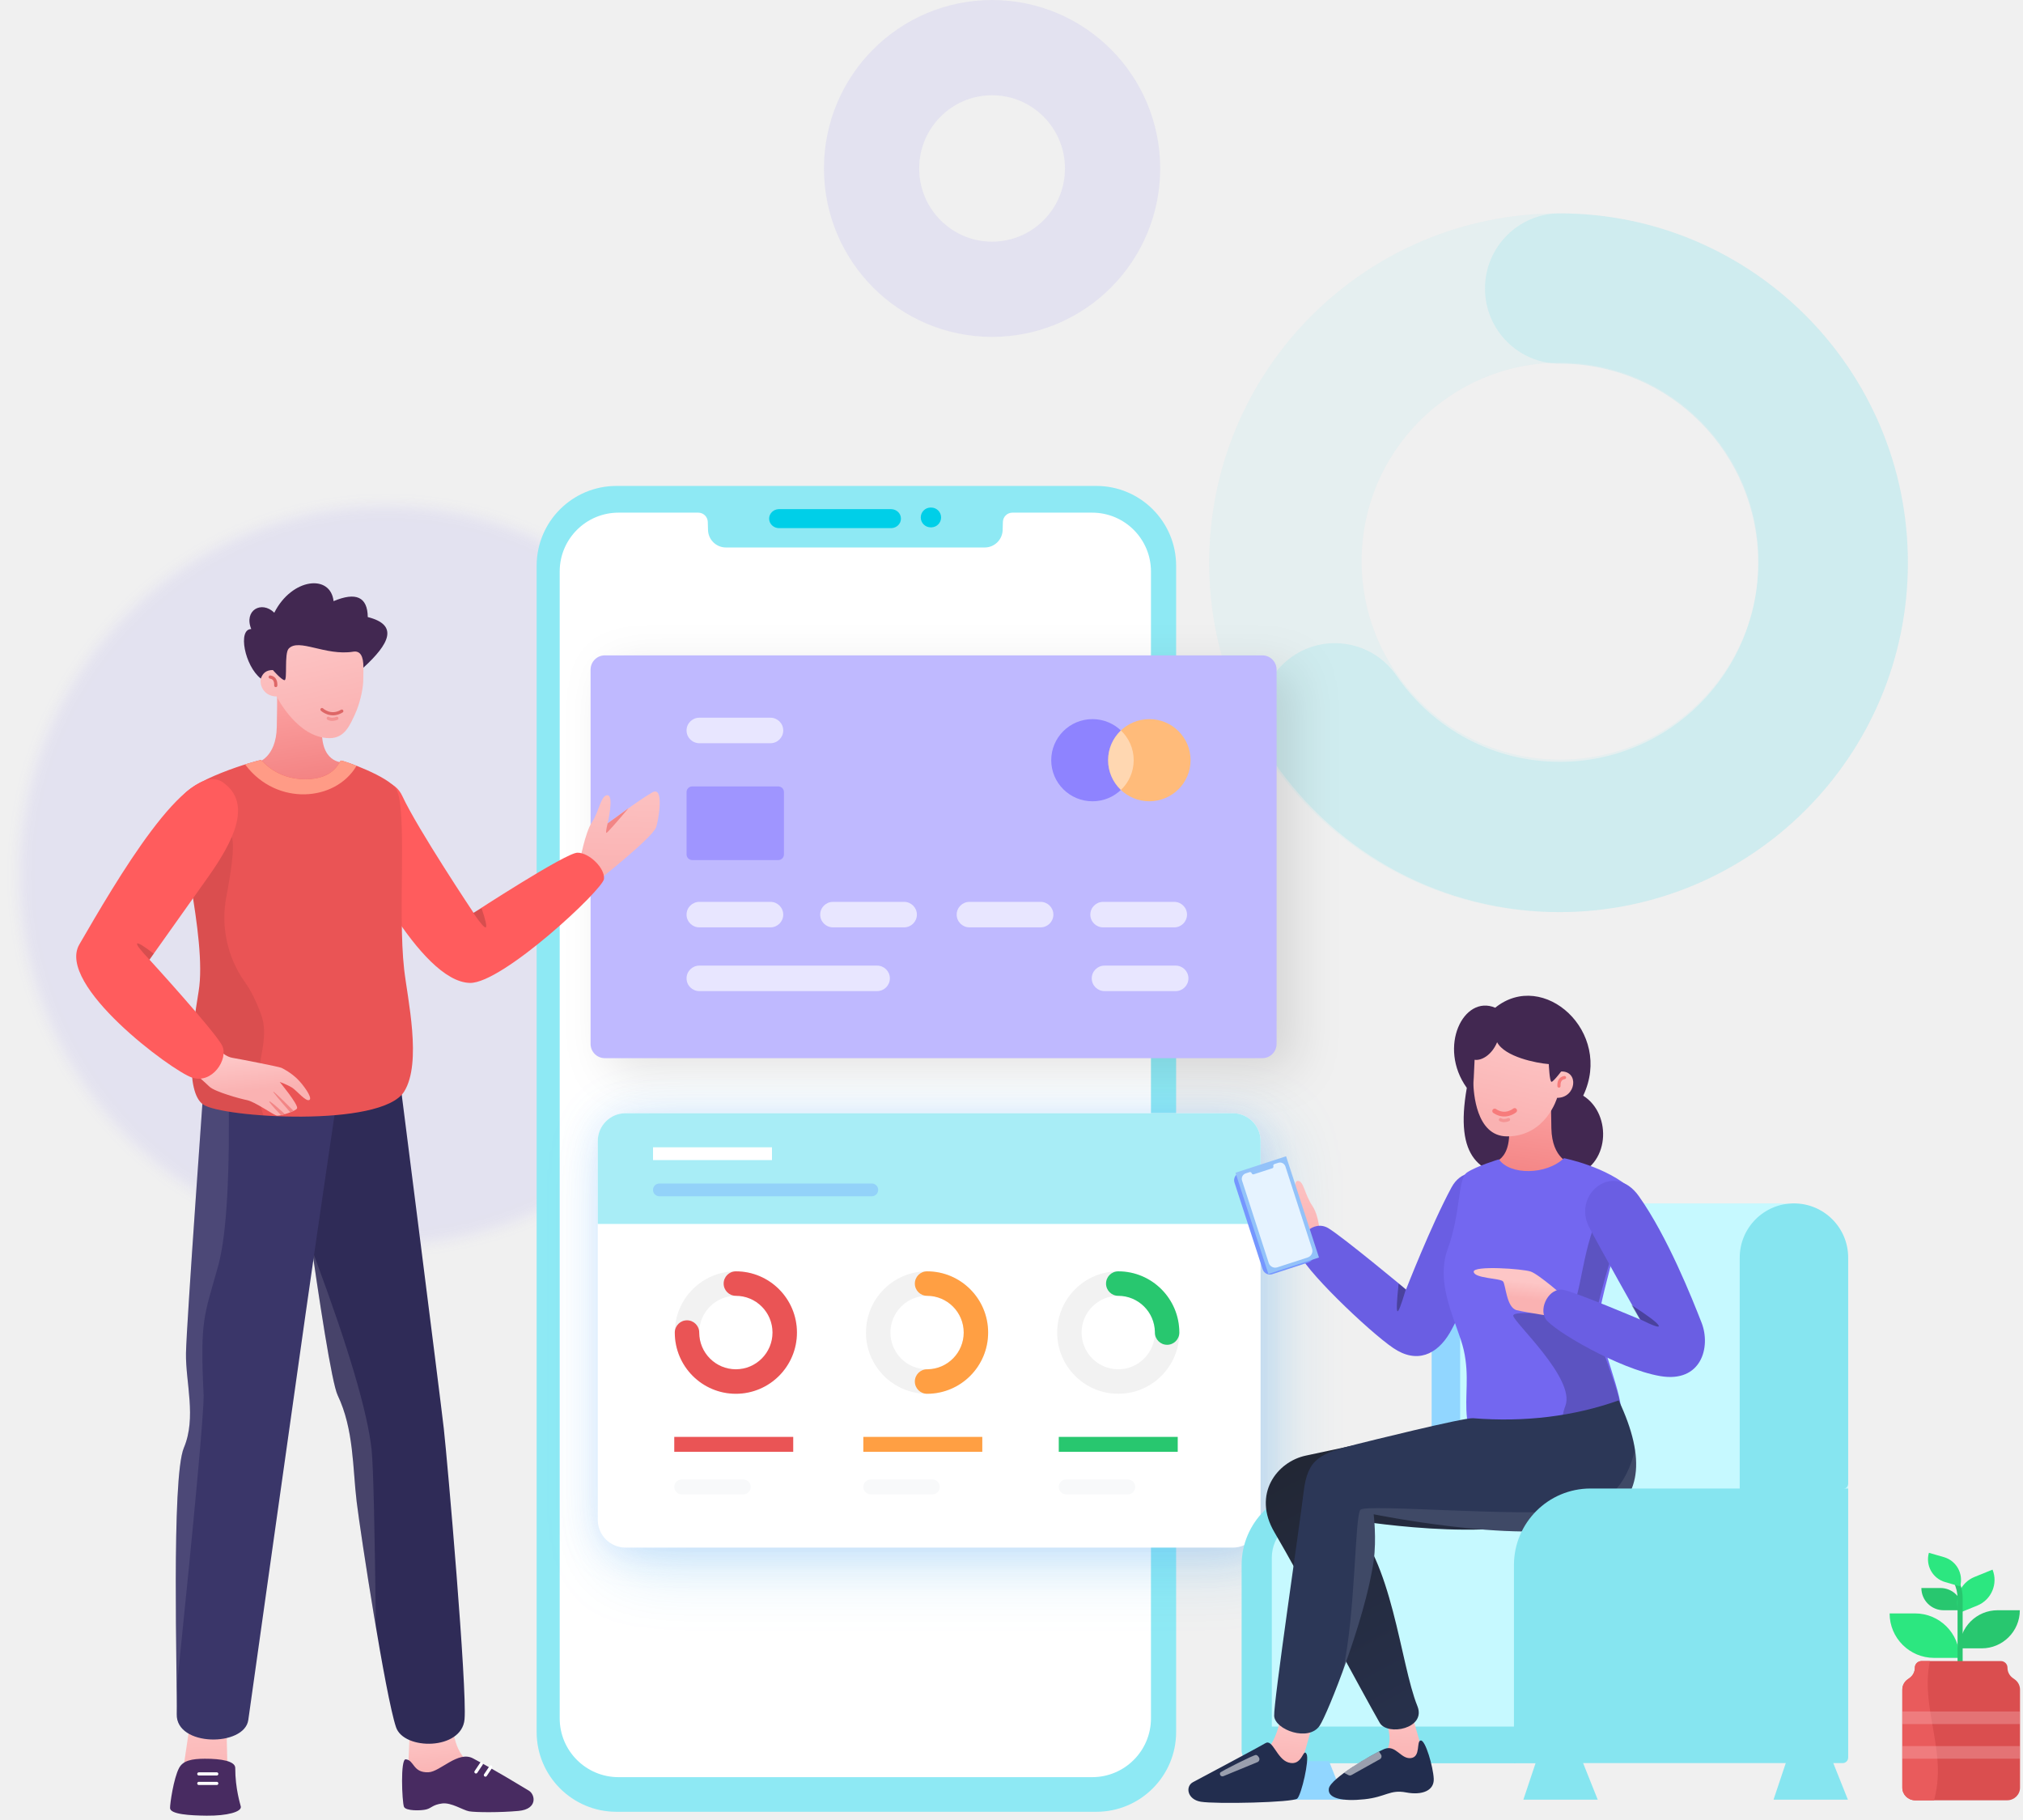
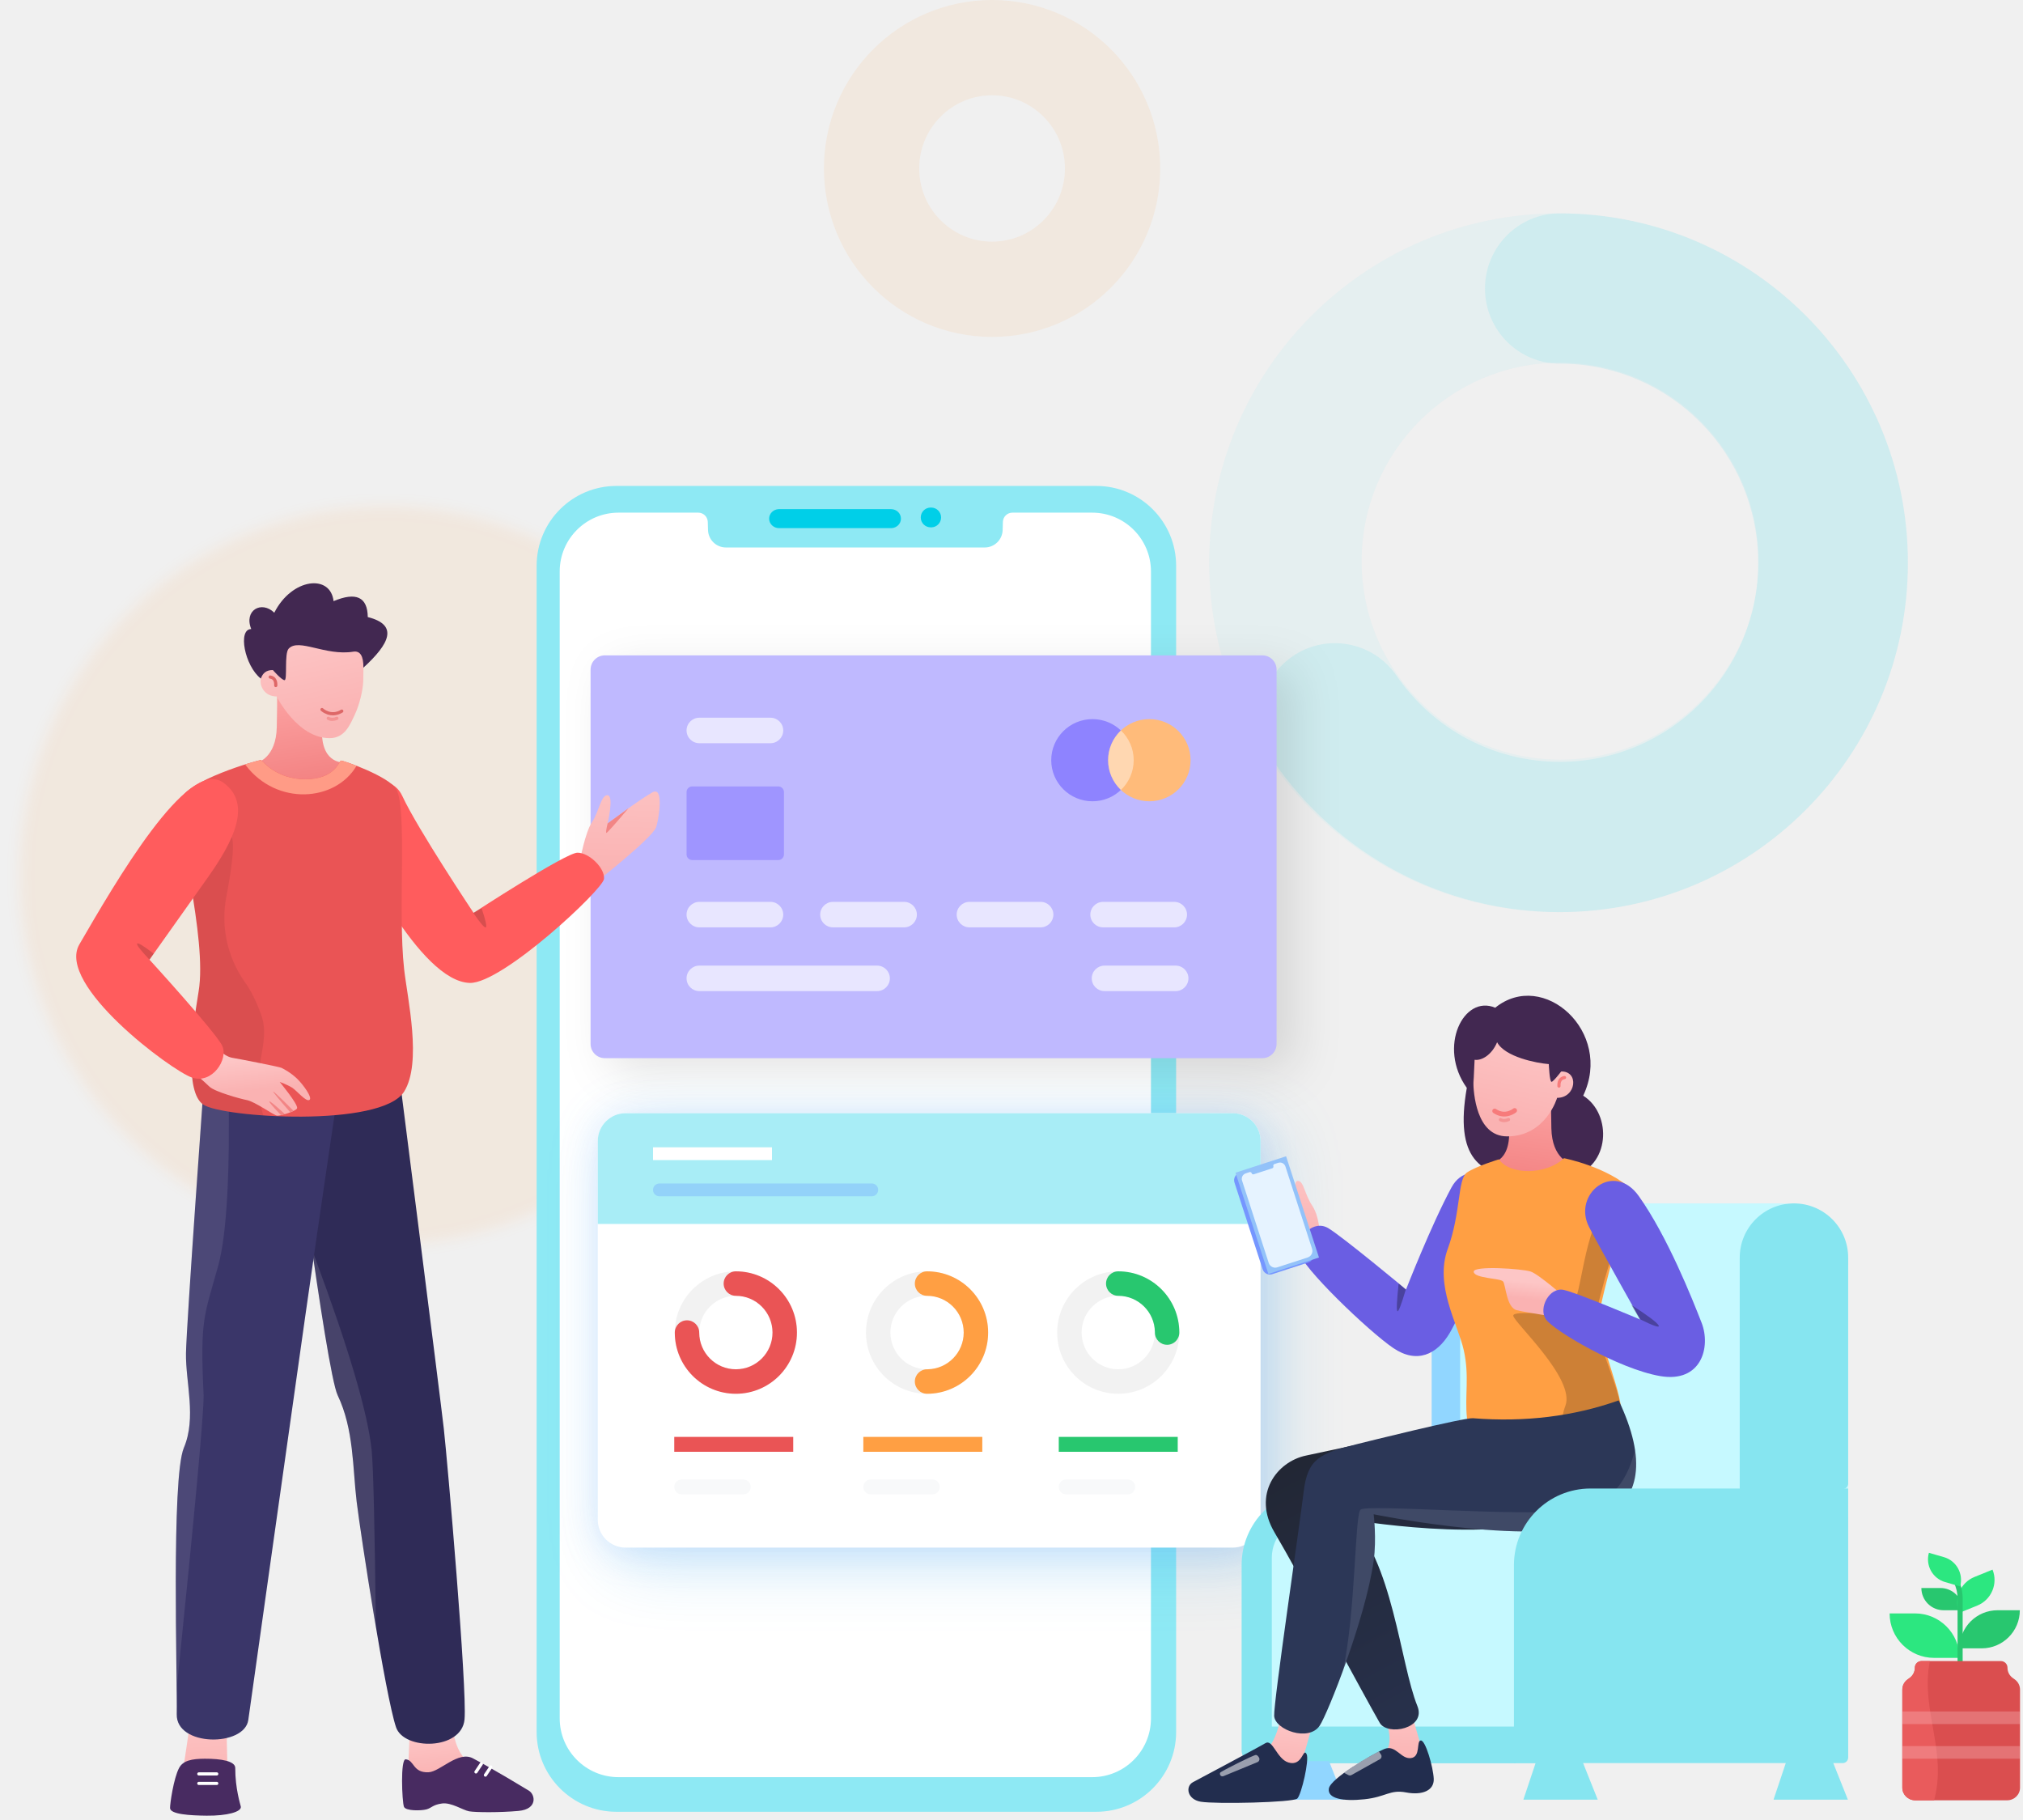
<svg xmlns="http://www.w3.org/2000/svg" xmlns:xlink="http://www.w3.org/1999/xlink" width="637px" height="573px" viewBox="0 0 637 573" version="1.1">
  <defs>
    <filter x="-2.6%" y="-2.6%" width="105.2%" height="105.2%" filterUnits="objectBoundingBox" id="filter-1">
      <feGaussianBlur stdDeviation="2" in="SourceGraphic" />
    </filter>
    <path d="M18.522,0 L43.63,0 C45.253,-7.42242666e-16 46.582,1.291 46.629,2.913 L46.703,5.483 C46.792,8.537 49.293,10.967 52.348,10.967 L133.831,10.967 C136.886,10.967 139.387,8.537 139.476,5.483 L139.55,2.913 C139.597,1.291 140.926,7.42242666e-16 142.549,0 L167.657,0 C177.886,-1.64974968e-14 186.179,8.293 186.179,18.522 L186.179,379.621 C186.179,389.85 177.886,398.143 167.657,398.143 L18.522,398.143 C8.293,398.143 4.01575893e-14,389.85 0,379.621 L0,18.522 C-1.25274242e-15,8.293 8.293,-1.67360005e-15 18.522,0 Z" id="path-2" />
    <path d="M8.757,0 L199.945,0 C204.781,-8.88398904e-16 208.702,3.921 208.702,8.757 L208.702,128.011 C208.702,132.847 204.781,136.768 199.945,136.768 L8.757,136.768 C3.921,136.768 4.14497961e-15,132.847 0,128.011 L0,8.757 C-5.92265936e-16,3.921 3.921,-2.66431478e-15 8.757,0 Z" id="path-4" />
    <filter x="-13.2%" y="-20.1%" width="131.1%" height="147.5%" filterUnits="objectBoundingBox" id="filter-6">
      <feOffset dx="5" dy="5" in="SourceAlpha" result="shadowOffsetOuter1" />
      <feGaussianBlur stdDeviation="10" in="shadowOffsetOuter1" result="shadowBlurOuter1" />
      <feColorMatrix values="0 0 0 0 0.076   0 0 0 0 0.583   0 0 0 0 0.879  0 0 0 0.229 0" type="matrix" in="shadowBlurOuter1" result="shadowMatrixOuter1" />
      <feOffset dx="0" dy="1" in="SourceAlpha" result="shadowOffsetOuter2" />
      <feGaussianBlur stdDeviation="5.5" in="shadowOffsetOuter2" result="shadowBlurOuter2" />
      <feColorMatrix values="0 0 0 0 0.504   0 0 0 0 0.7   0 0 0 0 1  0 0 0 0.234 0" type="matrix" in="shadowBlurOuter2" result="shadowMatrixOuter2" />
      <feMerge>
        <feMergeNode in="shadowMatrixOuter1" />
        <feMergeNode in="shadowMatrixOuter2" />
      </feMerge>
    </filter>
    <path d="M4.477,0 L211.527,0 C214,0 216.004,2.01 216.004,4.489 L216.004,122.332 C216.004,124.811 214,126.821 211.527,126.821 L4.477,126.821 C2.004,126.821 0,124.811 0,122.332 L0,4.489 C0,2.01 2.004,0 4.477,0 Z" id="path-7" />
    <filter x="-8.3%" y="-15.8%" width="122.2%" height="137.8%" filterUnits="objectBoundingBox" id="filter-8">
      <feOffset dx="6" dy="4" in="SourceAlpha" result="shadowOffsetOuter1" />
      <feGaussianBlur stdDeviation="7" in="shadowOffsetOuter1" result="shadowBlurOuter1" />
      <feColorMatrix values="0 0 0 0 0.019   0 0 0 0 0.019   0 0 0 0 0.019  0 0 0 0.11 0" type="matrix" in="shadowBlurOuter1" />
    </filter>
    <linearGradient x1="42.314%" y1="12.634%" x2="50%" y2="69.619%" id="linearGradient-9">
      <stop stop-color="#FDC6C6" offset="0%" />
      <stop stop-color="#FAB2B2" offset="100%" />
    </linearGradient>
    <linearGradient x1="46.204%" y1="-28.186%" x2="50%" y2="91.05%" id="linearGradient-10">
      <stop stop-color="#FDC6C6" offset="0%" />
      <stop stop-color="#FAB2B2" offset="100%" />
    </linearGradient>
    <linearGradient x1="44.814%" y1="-28.186%" x2="62.814%" y2="121.547%" id="linearGradient-11">
      <stop stop-color="#FFAFAF" offset="0%" />
      <stop stop-color="#F07777" offset="100%" />
    </linearGradient>
    <linearGradient x1="31.713%" y1="-6.917%" x2="55.144%" y2="91.235%" id="linearGradient-12">
      <stop stop-color="#FDC6C6" offset="0%" />
      <stop stop-color="#FAB2B2" offset="100%" />
    </linearGradient>
    <linearGradient x1="45.013%" y1="-28.186%" x2="50%" y2="91.05%" id="linearGradient-13">
      <stop stop-color="#FDC6C6" offset="0%" />
      <stop stop-color="#FAB2B2" offset="100%" />
    </linearGradient>
    <linearGradient x1="42.314%" y1="21.163%" x2="50%" y2="65.141%" id="linearGradient-14">
      <stop stop-color="#FDC6C6" offset="0%" />
      <stop stop-color="#FAB2B2" offset="100%" />
    </linearGradient>
    <linearGradient x1="45.136%" y1="-28.186%" x2="62.018%" y2="121.547%" id="linearGradient-15">
      <stop stop-color="#FFAFAF" offset="0%" />
      <stop stop-color="#F07777" offset="100%" />
    </linearGradient>
    <linearGradient x1="31.713%" y1="-6.206%" x2="55.144%" y2="90.72%" id="linearGradient-16">
      <stop stop-color="#FDC6C6" offset="0%" />
      <stop stop-color="#FAB2B2" offset="100%" />
    </linearGradient>
    <linearGradient x1="42.314%" y1="-3.86%" x2="50%" y2="78.278%" id="linearGradient-17">
      <stop stop-color="#FDC6C6" offset="0%" />
      <stop stop-color="#FAB2B2" offset="100%" />
    </linearGradient>
    <linearGradient x1="28.503%" y1="98.643%" x2="77.061%" y2="9.204%" id="linearGradient-18">
      <stop stop-color="#28324F" offset="0%" />
      <stop stop-color="#222735" offset="100%" />
    </linearGradient>
    <linearGradient x1="44.359%" y1="-28.186%" x2="50%" y2="91.05%" id="linearGradient-19">
      <stop stop-color="#FDC6C6" offset="0%" />
      <stop stop-color="#FAB2B2" offset="100%" />
    </linearGradient>
    <linearGradient x1="42.314%" y1="28.062%" x2="50%" y2="61.518%" id="linearGradient-20">
      <stop stop-color="#FDC6C6" offset="0%" />
      <stop stop-color="#FAB2B2" offset="100%" />
    </linearGradient>
    <linearGradient x1="42.314%" y1="8.536%" x2="50%" y2="71.77%" id="linearGradient-21">
      <stop stop-color="#FDC6C6" offset="0%" />
      <stop stop-color="#FAB2B2" offset="100%" />
    </linearGradient>
    <path d="M6.059,0 L31.005,0 C32.17,0 33.115,0.925 33.115,2.067 L33.115,2.126 C33.115,3.388 33.728,4.574 34.767,5.322 L35.413,5.788 C36.451,6.535 37.065,7.722 37.065,8.984 L37.065,39.872 C37.065,42.063 35.251,43.839 33.014,43.839 L4.051,43.839 C1.814,43.839 1.86636192e-13,42.063 1.86636192e-13,39.872 L1.86636192e-13,8.984 C1.86636192e-13,7.722 0.613,6.535 1.651,5.788 L2.298,5.322 C3.267,4.624 3.866,3.544 3.941,2.377 L3.95,2.067 C3.95,0.925 4.894,0 6.059,0 Z" id="path-22" />
  </defs>
  <g id="📝-Pages-New" stroke="none" stroke-width="1" fill="none" fill-rule="evenodd">
    <g id="Reset-Password" transform="translate(-139, -246)">
      <g id="Illustration" transform="translate(145, 261)">
        <g id="Shape">
-           <ellipse id="Oval" fill="#7367F0" opacity="0.1" filter="url(#filter-1)" cx="115.531" cy="260.607" rx="115.531" ry="116.393" />
+           <ellipse id="Oval" fill="#ff9f43" opacity="0.1" filter="url(#filter-1)" cx="115.531" cy="260.607" rx="115.531" ry="116.393" />
          <path d="M484.75,52.185 C423.999,52.185 374.75,101.434 374.75,162.185 C374.75,222.937 423.999,272.185 484.75,272.185 C545.501,272.185 594.75,222.937 594.75,162.185 C594.75,101.434 545.501,52.185 484.75,52.185 Z M485.25,99.185 C519.768,99.185 547.75,127.167 547.75,161.685 C547.75,196.203 519.768,224.185 485.25,224.185 C450.732,224.185 422.75,196.203 422.75,161.685 C422.75,127.167 450.732,99.185 485.25,99.185 Z" id="Oval" fill="#00CFE8" fill-rule="nonzero" opacity="0.05" />
-           <ellipse id="Oval" stroke="#7367F0" stroke-width="30" opacity="0.1" cx="306.383" cy="38.041" rx="37.944" ry="38.041" />
+           <ellipse id="Oval" stroke="#ff9f43" stroke-width="30" opacity="0.1" cx="306.383" cy="38.041" rx="37.944" ry="38.041" />
          <path d="M485.165,52.185 C545.687,52.185 594.75,101.434 594.75,162.185 C594.75,222.937 545.687,272.185 485.165,272.185 C448.704,272.185 415.237,254.153 394.923,224.605 C387.53,213.852 390.221,199.12 400.933,191.699 C411.538,184.353 426.029,186.927 433.491,197.412 L433.715,197.733 C445.321,214.614 464.362,224.873 485.165,224.873 C519.656,224.873 547.617,196.807 547.617,162.185 C547.617,127.91 520.213,100.059 486.198,99.505 L485.165,99.497 C472.15,99.497 461.598,88.906 461.598,75.841 C461.598,62.776 472.15,52.185 485.165,52.185 Z" id="Path" fill="#00CFE8" fill-rule="nonzero" opacity="0.1" />
        </g>
        <g id="Mobile-Banking-App" transform="translate(18, 138)">
          <g id="Phone3" transform="translate(144.9749, 0)">
            <path d="M25.137,0 L176.227,0 C190.109,-1.13278991e-14 201.364,11.254 201.364,25.137 L201.364,392.323 C201.364,406.206 190.109,417.46 176.227,417.46 L25.137,417.46 C11.254,417.46 -2.31133716e-14,406.206 -2.83662357e-14,392.323 L-2.83662357e-14,25.137 C-2.65136725e-14,11.254 11.254,6.10293932e-15 25.137,0 Z" id="Rectangle" fill="#8EE9F4" />
            <g id="Group-48" transform="translate(7.262298, 8.412419)">
              <mask id="mask-3" fill="white">
                <use xlink:href="#path-2" />
              </mask>
              <use id="Rectangle" fill="#FFFFFF" xlink:href="#path-2" />
              <ellipse id="Oval" fill-opacity="0.549" fill="#E97EFF" mask="url(#mask-3)" cx="70.585" cy="242.325" rx="15.969" ry="15.951" />
              <path d="M27.913,68.354 L159.667,68.354 C162.558,68.354 164.901,70.698 164.901,73.588 C164.901,76.479 162.558,78.822 159.667,78.822 L27.913,78.822 C25.023,78.822 22.679,76.479 22.679,73.588 C22.679,70.698 25.023,68.354 27.913,68.354 Z" id="Rectangle" fill-opacity="0.549" fill="#E97EFF" mask="url(#mask-3)" />
            </g>
            <path d="M111.597,7.308 C113.319,7.308 114.715,8.647 114.715,10.299 C114.715,11.914 113.38,13.231 111.711,13.288 L111.597,13.29 L76.329,13.29 C74.607,13.29 73.211,11.951 73.211,10.299 C73.211,8.684 74.546,7.368 76.215,7.31 L76.329,7.308 L111.597,7.308 Z" id="Path" fill="#00CFE8" fill-rule="nonzero" />
            <path d="M124.236,6.81 C125.958,6.81 127.355,8.205 127.355,9.925 C127.355,11.608 126.02,12.979 124.35,13.039 L124.236,13.041 L124.072,13.041 C122.35,13.041 120.953,11.646 120.953,9.925 C120.953,8.243 122.288,6.872 123.958,6.812 L124.072,6.81 L124.236,6.81 Z" id="Path" fill="#00CFE8" fill-rule="nonzero" />
          </g>
          <g id="BoardPieChart" transform="translate(164.2294, 197.5135)">
            <mask id="mask-5" fill="white">
              <use xlink:href="#path-4" />
            </mask>
            <g id="Rectangle">
              <use fill="black" fill-opacity="1" filter="url(#filter-6)" xlink:href="#path-4" />
              <use fill="#FFFFFF" fill-rule="evenodd" xlink:href="#path-4" />
            </g>
            <polygon id="Rectangle" fill="#A8EDF6" mask="url(#mask-5)" points="-4.682 -5.363 214.053 -5.363 214.053 34.862 -4.682 34.862" />
            <path d="M19.403,22.124 L86.286,22.124 C87.396,22.124 88.297,23.025 88.297,24.135 C88.297,25.246 87.396,26.147 86.286,26.147 L19.403,26.147 C18.292,26.147 17.392,25.246 17.392,24.135 C17.392,23.025 18.292,22.124 19.403,22.124 Z" id="Rectangle" fill="#6FA3FF" opacity="0.366" mask="url(#mask-5)" />
            <rect id="Rectangle" fill="#FFFFFF" mask="url(#mask-5)" x="17.392" y="10.727" width="37.459" height="4.023" />
            <rect id="Rectangle" fill="#EA5455" mask="url(#mask-5)" x="24.081" y="101.905" width="37.459" height="4.693" />
            <path d="M26.427,115.314 L45.815,115.314 C47.111,115.314 48.162,116.365 48.162,117.66 C48.162,118.956 47.111,120.007 45.815,120.007 L26.427,120.007 C25.132,120.007 24.081,118.956 24.081,117.66 C24.081,116.365 25.132,115.314 26.427,115.314 Z" id="Rectangle" fill="#F8F9FA" mask="url(#mask-5)" />
            <rect id="Rectangle" fill="#FF9F43" fill-rule="nonzero" mask="url(#mask-5)" x="83.615" y="101.905" width="37.459" height="4.693" />
            <path d="M85.961,115.314 L105.349,115.314 C106.645,115.314 107.695,116.365 107.695,117.66 C107.695,118.956 106.645,120.007 105.349,120.007 L85.961,120.007 C84.665,120.007 83.615,118.956 83.615,117.66 C83.615,116.365 84.665,115.314 85.961,115.314 Z" id="Rectangle" fill="#F8F9FA" mask="url(#mask-5)" />
            <rect id="Rectangle" fill="#28C76F" mask="url(#mask-5)" x="145.155" y="101.905" width="37.459" height="4.693" />
            <path d="M147.501,115.314 L166.889,115.314 C168.185,115.314 169.236,116.365 169.236,117.66 C169.236,118.956 168.185,120.007 166.889,120.007 L147.501,120.007 C146.205,120.007 145.155,118.956 145.155,117.66 C145.155,116.365 146.205,115.314 147.501,115.314 Z" id="Rectangle" fill="#F8F9FA" mask="url(#mask-5)" />
            <g id="Group-37" mask="url(#mask-5)">
              <g transform="translate(24.08098, 52.96396)" id="Group-5">
                <g transform="translate(0.167229, 0.167607)" />
              </g>
            </g>
            <g id="Group-3" mask="url(#mask-5)">
              <g transform="translate(144.6531, 49.77942)">
                <path d="M19.231,38.55 C29.853,38.55 38.463,29.92 38.463,19.275 C38.463,8.63 29.853,0 19.231,0 C8.61,0 0,8.63 0,19.275 C0,29.92 8.61,38.55 19.231,38.55 Z M19.231,30.84 C12.859,30.84 7.693,25.662 7.693,19.275 C7.693,12.888 12.859,7.71 19.231,7.71 C25.604,7.71 30.77,12.888 30.77,19.275 C30.77,25.662 25.604,30.84 19.231,30.84 Z" id="Oval" fill="#F2F2F2" />
                <path d="M38.463,19.275 C38.463,8.63 29.853,0 19.231,0 C17.107,0 15.385,1.726 15.385,3.855 C15.385,5.984 17.107,7.71 19.231,7.71 C25.532,7.71 30.653,12.771 30.768,19.058 L30.77,19.275 C30.77,21.404 32.492,23.13 34.616,23.13 C36.741,23.13 38.463,21.404 38.463,19.275 Z" id="Path" fill="#28C76F" />
              </g>
            </g>
            <g id="Group-4" mask="url(#mask-5)">
              <g transform="translate(84.45066, 49.77942)">
                <path d="M19.231,38.55 C29.853,38.55 38.463,29.92 38.463,19.275 C38.463,8.63 29.853,0 19.231,0 C8.61,0 0,8.63 0,19.275 C0,29.92 8.61,38.55 19.231,38.55 Z M19.231,30.84 C12.859,30.84 7.693,25.662 7.693,19.275 C7.693,12.888 12.859,7.71 19.231,7.71 C25.604,7.71 30.77,12.888 30.77,19.275 C30.77,25.662 25.604,30.84 19.231,30.84 Z" id="Oval" fill="#F2F2F2" fill-rule="evenodd" />
                <path d="M19.231,38.55 C29.853,38.55 38.463,29.92 38.463,19.275 C38.463,8.63 29.853,0 19.231,0 C17.107,0 15.385,1.726 15.385,3.855 C15.385,5.984 17.107,7.71 19.231,7.71 C25.604,7.71 30.77,12.888 30.77,19.275 C30.77,25.589 25.721,30.722 19.448,30.838 L19.231,30.84 C17.107,30.84 15.385,32.566 15.385,34.695 C15.385,36.824 17.107,38.55 19.231,38.55 Z" id="Path" fill="#FF9F43" fill-rule="nonzero" />
              </g>
            </g>
            <g id="Group-6" mask="url(#mask-5)">
              <g transform="translate(24.24821, 49.77942)">
                <path d="M19.231,38.55 C29.853,38.55 38.463,29.92 38.463,19.275 C38.463,8.63 29.853,0 19.231,0 C8.61,0 0,8.63 0,19.275 C0,29.92 8.61,38.55 19.231,38.55 Z M19.231,30.84 C12.859,30.84 7.693,25.662 7.693,19.275 C7.693,12.888 12.859,7.71 19.231,7.71 C25.604,7.71 30.77,12.888 30.77,19.275 C30.77,25.662 25.604,30.84 19.231,30.84 Z" id="Oval" fill="#F2F2F2" />
                <path d="M0,19.275 C0,29.92 8.61,38.55 19.231,38.55 C29.853,38.55 38.463,29.92 38.463,19.275 C38.463,8.63 29.853,0 19.231,0 C17.107,0 15.385,1.726 15.385,3.855 C15.385,5.984 17.107,7.71 19.231,7.71 C25.604,7.71 30.77,12.888 30.77,19.275 C30.77,25.662 25.604,30.84 19.231,30.84 C12.859,30.84 7.693,25.662 7.693,19.275 C7.693,17.146 5.971,15.42 3.846,15.42 C1.722,15.42 0,17.146 0,19.275 Z" id="Path" fill="#EA5455" />
              </g>
            </g>
          </g>
          <g id="VisaCard2" transform="translate(161.9642, 53.35135)">
            <g id="Rectangle">
              <use fill="black" fill-opacity="1" filter="url(#filter-8)" xlink:href="#path-7" />
              <use fill="#BFB9FF" fill-rule="evenodd" xlink:href="#path-7" />
            </g>
            <g id="Group-46" transform="translate(30.2182, 18.95627)">
              <g id="Group-45" transform="translate(0, 1.115074)">
                <g id="Group-43" transform="translate(114.8291, 0)">
                  <ellipse id="Oval" fill="#8E83FF" cx="12.983" cy="12.935" rx="12.983" ry="12.935" />
                  <ellipse id="Oval-Copy-10" fill="#FFBB7A" cx="30.89" cy="12.935" rx="12.983" ry="12.935" />
                  <path d="M21.819,3.681 L21.938,3.57 C24.419,5.926 25.965,9.25 25.965,12.935 C25.965,16.619 24.419,19.944 21.938,22.3 C19.454,19.945 17.907,16.62 17.907,12.935 C17.907,9.308 19.405,6.03 21.819,3.681 L21.938,3.57 L21.819,3.681 Z" id="Path" fill-opacity="0.416" fill="#FFFFFF" />
                </g>
                <path d="M1.791,21.186 L28.875,21.186 C29.864,21.186 30.666,21.985 30.666,22.971 L30.666,42.596 C30.666,43.581 29.864,44.38 28.875,44.38 L1.791,44.38 C0.802,44.38 4.97021279e-14,43.581 4.97021279e-14,42.596 L4.97021279e-14,22.971 C4.97021279e-14,21.985 0.802,21.186 1.791,21.186 Z" id="Rectangle" fill="#9F95FF" />
              </g>
              <g id="Group-44" transform="translate(0, 0.669045)" fill="#FFFFFF" fill-opacity="0.647">
                <path d="M4.029,57.984 L26.413,57.984 C28.638,57.984 30.442,59.781 30.442,61.998 C30.442,64.215 28.638,66.012 26.413,66.012 L4.029,66.012 C1.804,66.012 -1.03380426e-13,64.215 -1.03380426e-13,61.998 C-1.03380426e-13,59.781 1.804,57.984 4.029,57.984 Z" id="Rectangle" />
                <path d="M4.029,78.055 L59.989,78.055 C62.214,78.055 64.018,79.852 64.018,82.069 C64.018,84.286 62.214,86.084 59.989,86.084 L4.029,86.084 C1.804,86.084 -9.94042559e-14,84.286 -9.94042559e-14,82.069 C-9.94042559e-14,79.852 1.804,78.055 4.029,78.055 Z" id="Rectangle" />
                <path d="M131.617,78.055 L154.001,78.055 C156.226,78.055 158.03,79.852 158.03,82.069 C158.03,84.286 156.226,86.084 154.001,86.084 L131.617,86.084 C129.392,86.084 127.588,84.286 127.588,82.069 C127.588,79.852 129.392,78.055 131.617,78.055 Z" id="Rectangle" />
                <path d="M4.029,0 L26.413,0 C28.638,0 30.442,1.797 30.442,4.014 C30.442,6.231 28.638,8.029 26.413,8.029 L4.029,8.029 C1.804,8.029 0,6.231 0,4.014 C0,1.797 1.804,0 4.029,0 Z" id="Rectangle" />
                <path d="M46.111,57.984 L68.495,57.984 C70.72,57.984 72.524,59.781 72.524,61.998 C72.524,64.215 70.72,66.012 68.495,66.012 L46.111,66.012 C43.886,66.012 42.082,64.215 42.082,61.998 C42.082,59.781 43.886,57.984 46.111,57.984 Z" id="Rectangle-Copy-38" />
                <path d="M89.088,57.984 L111.472,57.984 C113.697,57.984 115.501,59.781 115.501,61.998 C115.501,64.215 113.697,66.012 111.472,66.012 L89.088,66.012 C86.863,66.012 85.059,64.215 85.059,61.998 C85.059,59.781 86.863,57.984 89.088,57.984 Z" id="Rectangle-Copy-39" />
                <path d="M131.169,57.984 L153.553,57.984 C155.778,57.984 157.582,59.781 157.582,61.998 C157.582,64.215 155.778,66.012 153.553,66.012 L131.169,66.012 C128.944,66.012 127.14,64.215 127.14,61.998 C127.14,59.781 128.944,57.984 131.169,57.984 Z" id="Rectangle-Copy-40" />
              </g>
            </g>
          </g>
          <g id="Men1.1" transform="translate(0, 30.64865)">
            <g id="LLeg" transform="translate(66.42274, 149.2404)">
              <path d="M52.059,209.111 C52.059,209.111 51.905,218.968 57.959,222.469 C64.011,225.97 73.389,232.476 73.389,232.476 L37.714,233.685 L38.731,209.022 L52.059,209.111 Z" id="Path" fill="url(#linearGradient-9)" />
              <path d="M37.338,221.046 C40.097,221.331 39.494,225.321 44.5,225.127 C48.147,224.985 53.835,218.259 58.514,220.75 C65.656,224.553 74.03,229.681 76.084,230.902 C78.137,232.123 78.948,236.729 72.881,237.294 C67.078,237.835 59.246,237.775 57.284,237.417 C55.322,237.06 51.682,234.557 48.754,234.957 C45.826,235.358 45.493,236.367 43.857,236.814 C42.22,237.261 37.281,237.358 36.769,235.979 C36.181,234.397 35.592,220.867 37.338,221.046 Z" id="Path" fill="#482B61" />
              <path d="M34.573,-1.98621069e-14 C34.573,-1.98621069e-14 48.182,106.815 49.32,116.917 C50.457,127.019 56.705,198.882 55.85,208.467 C54.979,218.229 36.717,218.282 34.267,210.917 C30.914,200.835 23.162,150.452 21.88,139.93 C20.598,129.409 21.048,117.194 15.896,106.42 C12.207,98.707 -3.4583696e-14,2.739 -3.4583696e-14,2.739 L34.573,-1.98621069e-14 Z" id="Path" fill="#2F2B57" />
              <path d="M26.574,123.435 L26.623,123.915 C27.142,129.495 27.578,147.976 27.929,179.36 L27.146,174.673 C24.689,159.809 22.508,145.085 21.88,139.93 C20.625,129.628 21.03,117.702 16.211,107.095 L15.896,106.42 C14.272,103.026 10.999,82.537 7.842,60.658 L8.834,63.312 C19.372,91.653 25.286,111.695 26.574,123.435 Z" id="Path" fill-opacity="0.192" fill="#FFFFFF" opacity="0.591" />
              <line x1="61.152" y1="222.465" x2="59.445" y2="225.018" id="Path-10" stroke="#FFFFFF" stroke-linecap="round" />
              <line x1="64.132" y1="223.463" x2="62.425" y2="226.017" id="Path-10" stroke="#FFFFFF" stroke-linecap="round" />
            </g>
            <g id="RLeg" transform="translate(29.16793, 151.8545)">
              <polygon id="Path" fill="url(#linearGradient-10)" points="6.418 208.758 3.226 230.314 18.657 230.236 18.152 208.357" />
              <path d="M0.382,233.802 C0.331,232.544 1.502,224.387 3.226,221.157 C4.476,218.814 7.249,218.265 11.306,218.249 C16.539,218.229 20.913,219.02 20.907,221.157 C20.888,227.696 22.546,232.725 22.658,233.299 C22.985,234.985 18.305,236.243 11.912,236.179 C6.679,236.127 0.463,235.763 0.382,233.802 Z" id="Path" fill="#482B61" />
              <path d="M54.336,0.893 C54.336,0.893 47.26,48.566 42.978,78.73 C38.769,108.37 26.305,196.782 25.018,206.037 C23.835,214.533 2.254,214.533 2.481,204.243 C2.708,193.953 0.71,129.832 4.728,120.338 C8.747,110.844 5.248,99.795 5.394,90.573 C5.541,81.35 11.32,1.509 11.32,1.509 L54.336,0.893 Z" id="Path" fill="#3A3669" />
              <path d="M15.629,62.713 L15.291,63.94 C11.194,78.66 9.78,79.986 10.941,103.464 L10.953,103.941 C10.994,109.848 8.185,140.414 2.526,195.639 L2.5,192.206 C2.302,169.677 1.472,128.942 4.626,120.593 L4.728,120.338 C8.747,110.844 5.248,99.795 5.394,90.573 C5.541,81.35 11.32,1.509 11.32,1.509 L18.702,1.403 L18.778,5.06 C19.309,33.622 18.259,52.84 15.629,62.713 L15.629,62.713 Z" id="Path" fill-opacity="0.192" fill="#FFFFFF" opacity="0.462" />
              <line x1="9.436" y1="223.03" x2="15.085" y2="223.03" id="Path-9" stroke="#FFFFFF" stroke-linecap="round" />
              <line x1="9.436" y1="226.025" x2="15.085" y2="226.025" id="Path-9" stroke="#FFFFFF" stroke-linecap="round" />
            </g>
            <g id="Head" transform="translate(52.24105, 0)">
              <path d="M4.794,56.429 C4.794,56.429 10.705,55.035 10.91,45.3 C11.115,35.565 10.971,32.243 10.971,32.243 L24.985,32.006 C24.985,32.006 25.127,42.855 25.129,46.78 C25.134,57.319 32.441,56.429 32.441,56.429 C32.441,56.429 30.922,64.975 19.124,65.642 C9.913,66.163 4.794,56.429 4.794,56.429 Z" id="Path" fill="url(#linearGradient-11)" />
              <g id="Head1" transform="translate(0.582624, 0)">
                <path d="M9.102,27.322 C3.294,27.096 4.241,35.642 10.275,35.63 C10.275,35.63 16.759,48.735 26.94,48.769 C31.844,48.785 33.445,44.395 34.915,41.313 C36.385,38.231 37.464,33.621 37.554,30.798 C37.65,27.789 37.662,17.901 37.662,17.901 L8.876,17.888 L9.102,27.322 Z" id="Path" fill="url(#linearGradient-12)" />
                <path d="M26.53,42.666 C27.446,43.052 28.464,42.826 29.223,42.382" id="Path" stroke="#F49494" stroke-linecap="round" transform="translate(27.87652, 42.62291) rotate(6) translate(-27.87652, -42.62291) " />
                <path d="M9.682,32.344 C10.049,31.021 9.888,29.867 8.582,29.341" id="Path-8" stroke="#DE6767" stroke-linecap="round" transform="translate(9.217431, 30.84216) rotate(-13) translate(-9.217431, -30.84216) " />
                <path d="M9.102,27.322 C9.102,27.322 11.773,30.42 12.76,30.506 C13.749,30.591 12.623,22.12 14.078,20.577 C17.274,17.186 25.626,22.948 34.408,21.541 C36.578,21.193 37.643,22.873 37.604,26.579 C45.814,19.055 48.791,13.119 38.98,10.64 C38.901,4.271 35.256,2.673 28.208,5.627 C27.266,-2.976 15.088,-1.677 9.544,9.267 C5.532,5.344 -0.108,8.511 2.286,14.415 C-2.035,14.415 0.217,26.024 5.308,30.011 C5.916,28.269 7.026,27.322 9.102,27.322 Z" id="Path" fill="#422851" />
                <path d="M24.764,38.962 C24.764,38.962 26.759,42.204 30.664,41.045" id="Path" stroke="#DE6767" stroke-linecap="round" transform="translate(27.71392, 40.12866) rotate(-15) translate(-27.71392, -40.12866) " />
              </g>
            </g>
            <g id="LArm" transform="translate(85.16583, 62.32707)">
              <g id="Group-3" transform="translate(85.96644, 17.48897) rotate(4) translate(-85.96644, -17.48897) translate(73.96644, 2.488965)">
                <path d="M-7.94013428e-14,23.728 C-7.94013428e-14,23.728 1.014,14.395 2.982,11.012 C4.949,7.628 5.209,2.157 7.293,2.211 C9.377,2.267 7.91,11.075 7.91,11.075 C7.91,11.075 17.056,3.159 21.261,0.357 C25.097,-2.198 23.728,9.73 23.209,11.275 C21.972,14.952 5.706,29.64 5.706,29.64 C5.706,29.64 0.433,24.522 -7.94013428e-14,23.728 Z" id="Path" fill="url(#linearGradient-13)" />
                <path d="M7.91,11.075 C7.573,13.084 7.523,14.081 7.76,14.064 C7.997,14.047 10.12,11.31 14.127,5.851 L7.91,11.075 Z" id="Path" fill="#F28585" />
              </g>
              <path d="M17.528,4.679 C22.259,14.939 39.955,41.45 39.955,41.45 C39.955,41.45 68.953,22.544 72.643,22.506 C76.333,22.467 81.343,27.363 81.028,30.741 C80.713,34.12 48.963,63.757 38.78,63.507 C22.947,63.119 3.092,21.946 1.053,16.443 C-4.407,1.703 12.913,-5.329 17.528,4.679 Z" id="Path" fill="#FF5C5D" />
              <path d="M39.85,41.431 C42.082,44.701 43.398,46.229 43.798,46.014 C44.198,45.8 43.759,43.801 42.482,40.018 L39.85,41.431 Z" id="Path-5" fill-opacity="0.16" fill="#000000" />
            </g>
            <g id="Body" transform="translate(32.50797, 55.66771)">
              <path d="M0.149,12.98 C-1.337,20.104 8.838,56.008 6.039,72.805 C3.825,86.09 1.711,104.381 7.449,108.443 C13.291,112.577 63.579,115.86 70.747,104.381 C76.434,95.275 71.778,75.079 70.747,65.867 C68.69,47.488 71.796,15.726 68.307,9.23 C66.142,5.2 51.384,0.003 50.83,0.164 C50.276,0.325 48.972,6.035 39.641,6.035 C30.309,6.035 26.189,0.164 25.687,0.003 C25.186,-0.158 1.494,6.535 0.149,12.98 Z" id="Path" fill="#EA5455" />
              <path d="M25.664,3.40471175e-05 L25.687,0.003 C26.189,0.164 30.309,6.035 39.641,6.035 C48.972,6.035 50.276,0.325 50.83,0.164 C51.03,0.106 53.08,0.746 55.721,1.777 L55.709,1.898 C49.039,13.098 30.696,14.479 20.892,1.665 L20.669,1.368 L21.764,1.029 C23.766,0.42 25.199,0.054 25.589,0.006 L25.664,3.40471175e-05 Z" id="Path" fill="#FF9B86" />
              <path d="M0.181,17.928 L1.003,18.042 C9.725,19.29 14.841,21.264 16.349,23.964 C17.339,25.736 16.879,31.728 14.968,41.941 L14.766,43.012 C12.994,52.27 15.02,61.846 20.369,69.572 L20.67,69.999 C22.479,72.53 24.147,75.863 25.673,79.997 C29.214,89.587 21.682,97.667 26.452,111.933 L25.478,111.862 C16.612,111.183 9.441,109.852 7.449,108.443 C1.711,104.381 3.825,86.09 6.039,72.805 C8.42,58.513 1.409,30.387 0.181,17.928 Z" id="Path" fill-opacity="0.067" fill="#000000" />
            </g>
            <g id="Rarm" transform="translate(0, 61.67254)">
              <g id="Group-2" transform="translate(36.33261, 83.2852)">
                <path d="M6.548,0 C6.548,0 9.896,3.949 12.753,4.441 C15.61,4.932 27.568,7.271 28.298,7.617 C28.988,7.945 31.347,9.187 33.364,11.179 C35.112,12.906 38.136,16.999 37.122,17.704 C36.038,18.457 33.112,14.765 31.644,13.853 C30.105,12.895 27.739,12.047 27.739,12.047 C27.739,12.047 33.591,19.107 33.219,20.34 C32.947,21.24 27.971,22.777 26.907,22.662 C25.843,22.547 19.98,18.254 17.345,17.754 C15.517,17.408 7.333,15.191 5.607,13.527 C3.882,11.862 -3.9524224e-14,8.483 -3.9524224e-14,8.483 L6.548,0 Z" id="Path" fill="url(#linearGradient-14)" />
                <path d="M32.091,21.158 C28.008,17.045 25.882,15.023 25.712,15.093 C25.541,15.163 27.32,17.328 31.048,21.588 L32.091,21.158 Z" id="Path" fill="#F28585" />
                <path d="M29.362,22.172 C26.303,19.37 24.674,18.036 24.474,18.171 C24.274,18.306 25.499,19.754 28.149,22.514 L29.362,22.172 Z" id="Path" fill="#F28585" />
              </g>
              <path d="M46.209,1.023 C55.664,7.677 49.347,19.771 41.503,30.865 C34.175,41.227 23.068,56.837 23.068,56.837 C23.068,56.837 43.953,79.713 45.97,83.945 C47.987,88.178 42.836,96.127 36.431,93.956 C30.026,91.785 -6.422,64.786 0.99,52.027 C12.311,32.538 35.04,-6.836 46.209,1.023 Z" id="Path" fill="#FF5C5D" />
              <path d="M23.068,56.837 C20.211,53.814 18.916,52.128 19.183,51.778 C19.45,51.428 21.193,52.489 24.413,54.959 L23.068,56.837 Z" id="Path-6" fill-opacity="0.16" fill="#000000" />
            </g>
          </g>
          <g id="Group-7" transform="translate(348.8459, 160.0541)">
            <path d="M42.222,155.619 L123.353,155.619 L123.353,155.619 L123.353,238.078 C123.353,240.287 121.562,242.078 119.353,242.078 L22.111,242.078 C19.901,242.078 18.111,240.287 18.111,238.078 L18.111,179.73 C18.111,166.414 28.906,155.619 42.222,155.619 Z" id="Rectangle" fill="#86E5F0" />
            <polygon id="Rectangle" fill="#86E5F0" points="27.619 225.012 104.398 225.012 104.398 242.078 27.619 242.078" />
            <polygon id="Path" fill="#86E5F0" points="125.399 241.46 130.243 253.59 106.829 253.59 110.886 241.46" />
            <polygon id="Path" fill="#91D6FF" points="45.628 241.46 50.472 253.59 27.058 253.59 31.116 241.46" />
            <polygon id="Path" fill="#86E5F0" points="204.173 241.46 209.016 253.59 185.603 253.59 189.66 241.46" />
            <path d="M101.538,66.333 L123.95,65.847 L123.95,65.847 L123.95,163.774 L77.95,163.774 L77.95,90.438 C77.95,77.326 88.429,66.617 101.538,66.333 Z" id="Rectangle" fill="#91D6FF" />
            <path d="M111.035,65.847 L187.266,65.847 C199.328,65.847 209.106,75.625 209.106,87.687 L209.106,164.022 C209.106,164.987 208.324,165.77 207.359,165.77 L86.924,165.77 L86.924,165.77 L86.924,89.958 C86.924,76.642 97.719,65.847 111.035,65.847 Z" id="Rectangle" fill="#C6F9FF" />
            <path d="M192.033,65.847 C201.462,65.847 209.106,73.491 209.106,82.92 L209.106,154.046 C209.106,155.011 208.324,155.793 207.359,155.793 L174.959,155.793 L174.959,155.793 L174.959,82.92 C174.959,73.491 182.603,65.847 192.033,65.847 Z" id="Rectangle" fill="#86E5F0" />
            <path d="M40.219,164.82 L118.499,164.82 L118.499,164.82 L118.499,230.574 L27.619,230.574 L27.619,177.42 C27.619,170.461 33.26,164.82 40.219,164.82 Z" id="Rectangle" fill="#C6F9FF" />
            <g id="Wom1.4" transform="translate(82.66293, 127.5) scale(-1, 1) translate(-82.66293, -127.5) translate(0.662928, 0)">
              <g id="Head" transform="translate(32.71943, 0.465078)">
                <path d="M10.006,56.875 C-2.193,54.033 -2.996,37.281 6.278,31.47 C-3.286,11.41 18.831,-8.507 33.981,3.776 C43.913,-0.478 52.167,16.121 42.925,29.013 C46.8,51.148 38.914,56.869 24.697,57.112 L10.006,56.875 Z" id="Path" fill="#422851" />
                <path d="M10.157,52.874 C10.157,52.874 16.091,51.48 16.297,41.752 C16.503,32.024 16.358,28.704 16.358,28.704 L29.429,28.468 C29.429,28.468 29.571,39.309 29.573,43.231 C29.579,53.764 36.914,52.874 36.914,52.874 C36.914,52.874 35.389,61.415 23.546,62.081 C14.299,62.602 10.157,52.874 10.157,52.874 Z" id="Path" fill="url(#linearGradient-15)" />
                <path d="M13.312,23.846 C7.481,23.62 8.432,32.16 14.489,32.149 C14.489,32.149 18.007,44.281 30.221,44.281 C40.14,44.281 40.786,30.141 40.876,27.32 C40.972,24.312 40.985,14.431 40.985,14.431 L13.085,14.418 L13.312,23.846 Z" id="Path" fill="url(#linearGradient-16)" />
                <path d="M28.082,35.158 C28.082,35.158 30.088,38.401 34.005,37.248" id="Path" stroke="#F77B7B" stroke-width="1.5" stroke-linecap="round" transform="translate(31.04382, 36.32699) rotate(-18) translate(-31.04382, -36.32699) " />
                <path d="M29.782,39.029 C30.701,39.415 31.573,39.415 32.336,38.972" id="Path" stroke="#F49494" stroke-linecap="round" transform="translate(31.05888, 39.14183) rotate(2) translate(-31.05888, -39.14183) " />
                <path d="M13.58,28.582 C13.947,27.261 13.785,26.107 12.473,25.58" id="Path-8" stroke="#F77B7B" stroke-linecap="round" transform="translate(13.11181, 27.08122) rotate(-13) translate(-13.11181, -27.08122) " />
                <path d="M12.389,22.791 C12.389,22.791 15.585,27.081 16.232,27.104 C16.88,27.127 17.106,21.524 17.106,21.524 C21.027,21.224 30.948,19.247 33.381,14.642 C35.081,18.705 38.333,20.51 40.469,20.164 L40.874,28.796 L41.871,11.441 L11.607,11.441 L12.389,22.791 Z" id="Path" fill="#422851" />
              </g>
              <g id="LLeg" transform="translate(36.89403, 131.6934)">
                <path d="M65.702,93.198 C65.702,93.198 60.471,103.769 64.759,107.1 C69.054,110.431 80.398,116.675 80.398,116.675 L50.344,114.785 L57.025,91.731 L65.702,93.198 Z" id="Path" fill="url(#linearGradient-17)" />
                <path d="M53.251,103.258 C54.734,103.431 53.151,108.427 56.362,108.807 C59.567,109.187 61.124,104.453 64.761,105.954 C68.398,107.454 81.662,115.213 82.184,118.384 C82.713,121.555 77.771,122.489 70.994,121.772 C64.217,121.056 62.967,118.644 57.88,119.616 C52.799,120.587 48.992,119.039 49.16,115.324 C49.327,111.609 51.768,103.085 53.251,103.258 Z" id="Path" fill="#222D4E" />
                <path d="M66.42,106.723 L65.76,107.714 C65.453,108.174 65.578,108.794 66.037,109.101 C66.059,109.115 66.081,109.129 66.104,109.142 L75.07,114.148 C75.361,114.31 75.713,114.317 76.01,114.166 L77.402,113.46 L77.402,113.46 C75.216,111.876 73.429,110.685 71.453,109.517 C69.937,108.62 68.258,107.695 66.42,106.723 Z" id="Path-14" fill-opacity="0.541" fill="#FFFFFF" />
                <path d="M20.43,0.032 C29.528,0.438 80.168,11.644 89.368,13.548 C98.569,15.452 106.347,25.754 99.331,37.684 C91.452,51.075 71.12,89.106 66.184,97.679 C63.741,101.923 51.415,99.543 54.31,92.421 C59.708,79.144 62.214,45.792 75.975,33.631 C75.975,33.631 29.698,41.689 9.708,32.458 C-4.82,25.748 -1.533,-0.951 20.43,0.032 Z" id="Path" fill="url(#linearGradient-18)" />
              </g>
              <g id="LArm" transform="translate(64.33522, 56.18919)">
                <path d="M57.456,21.704 C57.456,21.704 57.353,14.297 59.942,10.426 C62.532,6.555 62.635,2.443 64.595,2.577 C66.555,2.712 64.614,12.269 64.614,12.269 C64.614,12.269 67.101,11.319 68.887,10.116 C70.674,8.914 76.09,2.987 77.356,4.037 C79.503,5.827 76.046,15.922 74.163,17.94 C72.274,19.959 61.954,26.598 61.954,26.598 L57.456,21.704 Z" id="Path" fill="url(#linearGradient-19)" />
                <path d="M1.542,17.265 C5.775,27.087 13.524,45.13 16.719,50.514 C20.723,57.255 27.036,60.225 34.428,55.223 C42.196,49.968 63.583,29.468 64.21,24.825 C64.832,20.181 59.597,14.61 54.86,17.494 C50.124,20.379 30.442,36.767 30.442,36.767 C30.442,36.767 22.499,16.394 16.109,4.593 C10.576,-5.617 -4.9,2.333 1.542,17.265 Z" id="Path" fill="#6A5EE3" />
                <path d="M30.524,36.777 C31.947,41.604 32.824,43.877 33.156,43.598 C33.489,43.318 33.362,40.414 32.775,34.885 L30.524,36.777 Z" id="Path" fill-opacity="0.303" fill="#000000" />
              </g>
              <g id="PhoneMini4" transform="translate(135.9883, 69.68886) scale(-1, 1) rotate(-18) translate(-135.9883, -69.68886) translate(126.4883, 52.18886)">
                <g id="Group-3" transform="translate(-0, -0)">
                  <path d="M2.933,1.239 L14.885,1.239 C16.21,1.239 17.285,2.313 17.285,3.639 L17.285,32.361 C17.285,33.686 16.21,34.761 14.885,34.761 L2.933,34.761 C1.608,34.761 0.533,33.686 0.533,32.361 L0.533,3.639 C0.533,2.313 1.608,1.239 2.933,1.239 Z" id="Rectangle" fill="#7596FF" fill-rule="nonzero" />
                  <rect id="Rectangle" fill="#93C2F9" x="1.795" y="0.798" width="16.752" height="33.522" />
                  <path d="M4.789,1.995 L6.06,1.995 C6.318,1.995 6.534,2.182 6.578,2.428 L6.587,2.523 C6.587,2.814 6.823,3.05 7.114,3.05 L13.24,3.05 C13.499,3.05 13.714,2.864 13.759,2.618 L13.768,2.523 C13.768,2.232 14.004,1.995 14.295,1.995 L15.559,1.995 C16.498,1.995 17.268,2.719 17.343,3.639 L17.349,3.788 L17.349,3.788 L17.324,31.048 C17.322,32.237 16.358,33.201 15.169,33.203 L5.118,33.203 C3.98,33.204 3.048,32.322 2.969,31.203 L2.964,31.05 C2.964,31.049 2.964,31.048 2.966,31.048 L2.99,3.794 C2.991,2.8 3.796,1.995 4.789,1.995 Z" id="Rectangle" fill="#E6F3FF" fill-rule="nonzero" />
                </g>
              </g>
              <g id="Body" transform="translate(23.5795, 51.61278)">
-                 <path d="M0,10.007 C0,10.007 10.199,44.178 10.501,50.646 C10.804,57.115 2.159,76.127 3.631,80.932 C7.025,92.037 50.348,96.818 52.003,81.88 C52.775,74.913 51.169,68.661 53.02,60.452 C54.864,52.243 62.278,40.044 58.073,28.575 C53.868,17.106 54.995,6.496 51.987,4.49 C48.979,2.485 41.948,0.355 41.948,0.355 C38.529,5.389 26.986,5.316 21.479,-5.67113923e-14 C21.479,-5.67113923e-14 7.796,2.656 0,10.007 Z" id="Path" fill="#7367F0" />
+                 <path d="M0,10.007 C0,10.007 10.199,44.178 10.501,50.646 C10.804,57.115 2.159,76.127 3.631,80.932 C7.025,92.037 50.348,96.818 52.003,81.88 C52.775,74.913 51.169,68.661 53.02,60.452 C54.864,52.243 62.278,40.044 58.073,28.575 C53.868,17.106 54.995,6.496 51.987,4.49 C48.979,2.485 41.948,0.355 41.948,0.355 C38.529,5.389 26.986,5.316 21.479,-5.67113923e-14 C21.479,-5.67113923e-14 7.796,2.656 0,10.007 Z" id="Path" fill="#ff9f43" />
                <path d="M9.14,15.541 C15.939,26.336 15.918,45.132 19.57,47.594 C23.221,50.055 37.432,47.64 37.432,49.589 C37.432,51.538 17.793,69.404 21.017,77.944 C22.705,82.416 22.247,86.417 19.643,89.946 L18.793,89.761 C11.055,88.011 4.834,84.869 3.631,80.932 C2.159,76.127 11.801,57.115 11.499,50.646 C11.242,45.155 3.135,19.703 0.691,12.135 C2.681,8.622 5.497,9.757 9.14,15.541 Z" id="Path" fill-opacity="0.199" fill="#000000" />
              </g>
              <g id="RArm" transform="translate(0, 58.7632)">
                <path d="M44.313,37.031 C44.313,37.031 52.904,29.424 55.533,28.541 C58.163,27.658 73.566,26.597 73.469,28.592 C73.358,30.73 65.085,30.607 64.228,31.658 C63.371,32.709 63.176,39.895 59.936,40.702 C56.702,41.509 47.008,42.9 47.008,42.9 L44.313,37.031 Z" id="Path" fill="url(#linearGradient-20)" />
                <path d="M21.458,4.82 C12.407,17.601 4.679,37.07 1.713,44.66 C-1.253,52.25 1.739,63.699 14.782,61.451 C27.801,59.209 48.517,47.029 50.809,43.476 C53.101,39.923 49.619,33.457 45.234,34.304 C41.172,35.087 21.021,43.659 21.021,43.659 C21.021,43.659 33.985,20.669 37.15,14.506 C42.438,4.213 29.43,-6.441 21.458,4.82 Z" id="Path" fill="#6A5EE3" />
                <path d="M21.226,43.502 C16.7,45.752 14.713,46.406 15.265,45.462 C15.817,44.518 18.668,42.389 23.817,39.073 L21.226,43.502 Z" id="Path" fill-opacity="0.303" fill="#000000" />
              </g>
              <g id="RLeg" transform="translate(21.93699, 127.7027)">
                <path d="M112.262,97.613 C112.262,97.613 112.104,110.055 122.351,114.706 C132.591,119.358 139.886,119.078 138.958,122.674 C138.029,126.269 111.376,126.124 108.887,123.312 C106.765,120.92 102.152,98.642 100.882,100.345 L112.262,97.613 Z" id="Path" fill="url(#linearGradient-21)" />
                <path d="M104.156,111.54 C105.3,109.328 105.372,115.551 109.885,114.179 C113.548,113.066 114.8,106.697 117.114,108.092 C119.428,109.487 139.801,120.303 139.917,120.369 C142.425,121.72 141.724,125.816 137.488,126.531 C132.78,127.324 108.39,126.79 107.081,125.534 C105.772,124.279 103.238,113.314 104.156,111.54 Z" id="Path" fill="#222D4E" />
                <path d="M120.127,111.812 C119.787,111.812 119.456,112.086 119.136,112.634 C118.857,113.11 119.017,113.723 119.494,114.002 C119.533,114.025 119.575,114.046 119.618,114.064 L130.35,118.485 C130.759,118.653 131.226,118.458 131.395,118.05 C131.481,117.84 131.475,117.603 131.377,117.399 C131.377,117.399 131.377,117.399 131.377,117.399 C131.178,116.984 120.895,111.812 120.127,111.812 Z" id="Path-14" fill-opacity="0.541" fill="#FFFFFF" />
                <path d="M5.881,0.176 C-2.937,18.81 -1.15,31.326 11.243,37.724 C29.22,47.006 83.037,36.028 83.037,36.028 C83.037,36.028 82.075,43.775 83.037,50.684 C85.549,68.729 97.494,98.793 100.021,102.571 C103.516,107.795 114.163,103.855 114.363,99.505 C114.564,95.155 106.337,39.601 105.086,29.007 C103.842,18.413 99.913,16.874 88.437,13.978 C85.801,13.312 54.623,5.56 51.767,5.786 C35.407,7.08 20.111,5.21 5.881,0.176 Z" id="Path" fill="#2C3757" />
                <path d="M20.381,34.839 C38.179,36.835 85.299,32.722 87.191,34.591 C88.998,36.375 88.697,67.418 92.749,85.386 L92.133,83.689 C88.321,73.097 84.364,60.214 83.037,50.684 C82.075,43.775 83.037,36.028 83.037,36.028 L80.867,36.448 C70.637,38.371 27.062,45.892 11.243,37.724 C2.671,33.298 -0.827,25.946 0.749,15.667 C3.463,27.285 10.007,33.676 20.381,34.839 Z" id="Path" fill-opacity="0.192" fill="#FFFFFF" opacity="0.462" />
              </g>
            </g>
            <path d="M127.976,155.619 L209.106,155.619 L209.106,155.619 L209.106,240.331 C209.106,241.296 208.324,242.078 207.359,242.078 L103.864,242.078 L103.864,242.078 L103.864,179.73 C103.864,166.414 114.659,155.619 127.976,155.619 Z" id="Rectangle" fill="#86E5F0" />
          </g>
          <g id="Group-80" transform="translate(571, 335)">
            <path d="M0,20 L8,20 C15.732,20 22,26.268 22,34 L22,34 L22,34 L14,34 C6.268,34 9.46895252e-16,27.732 0,20 L0,20 L0,20 Z" id="Rectangle" fill="#2CE780" />
            <path d="M10,12 L16,12 C19.866,12 23,15.134 23,19 L23,19 L23,19 L17,19 C13.134,19 10,15.866 10,12 L10,12 L10,12 Z" id="Rectangle" fill="#28C76F" />
            <path d="M22,19 L29,19 C35.627,19 41,24.373 41,31 L41,31 L41,31 L34,31 C27.373,31 22,25.627 22,19 L22,19 L22,19 Z" id="Rectangle" fill="#28C76F" transform="translate(31.5, 25) scale(-1, 1) translate(-31.5, -25) " />
            <path d="M19.74,8.675 L25.886,8.685 C30.683,8.693 34.571,12.581 34.579,17.379 L34.579,17.379 L34.579,17.379 L28.433,17.368 C23.635,17.36 19.748,13.472 19.74,8.675 L19.74,8.675 L19.74,8.675 Z" id="Rectangle" fill="#2CE780" transform="translate(27.15928, 13.02662) scale(-1, 1) rotate(22) translate(-27.15928, -13.02662) " />
            <path d="M17.765,5 C20.893,6.983 22.877,10.756 22.994,14.897 L23,15.286 L23,45 L21.395,45 L21.395,15.286 C21.395,11.802 19.819,8.589 17.267,6.828 L17,6.651 L17.765,5 Z" id="Path" fill="#28C76F" />
            <g id="Group-84" transform="translate(4, 35)">
              <mask id="mask-23" fill="white">
                <use xlink:href="#path-22" />
              </mask>
              <use id="Rectangle" fill="#DA4E4F" xlink:href="#path-22" />
              <path d="M-1.013,-1.984 L9.114,-1.984 C4.645,15.063 15.53,29.2 9.114,46.616 L-1.013,46.616 L-1.013,-1.984 Z" id="Rectangle" fill="#E95B5C" mask="url(#mask-23)" />
              <rect id="Rectangle" fill-opacity="0.258" fill="#FFDFE2" mask="url(#mask-23)" x="-2.69835458e-13" y="26.78" width="37.065" height="3.967" />
              <rect id="Rectangle" fill-opacity="0.258" fill="#FFDFE2" mask="url(#mask-23)" x="1.87085917e-13" y="15.869" width="37.065" height="3.967" />
            </g>
            <path d="M11.103,2.475 L16.012,2.481 C20.125,2.486 23.458,5.819 23.463,9.932 L23.463,9.932 L23.463,9.932 L18.554,9.925 C14.441,9.92 11.109,6.587 11.103,2.475 L11.103,2.475 L11.103,2.475 Z" id="Rectangle" fill="#2CE780" transform="translate(17.28318, 6.203151) rotate(16) translate(-17.28318, -6.203151) " />
          </g>
        </g>
      </g>
    </g>
  </g>
</svg>
